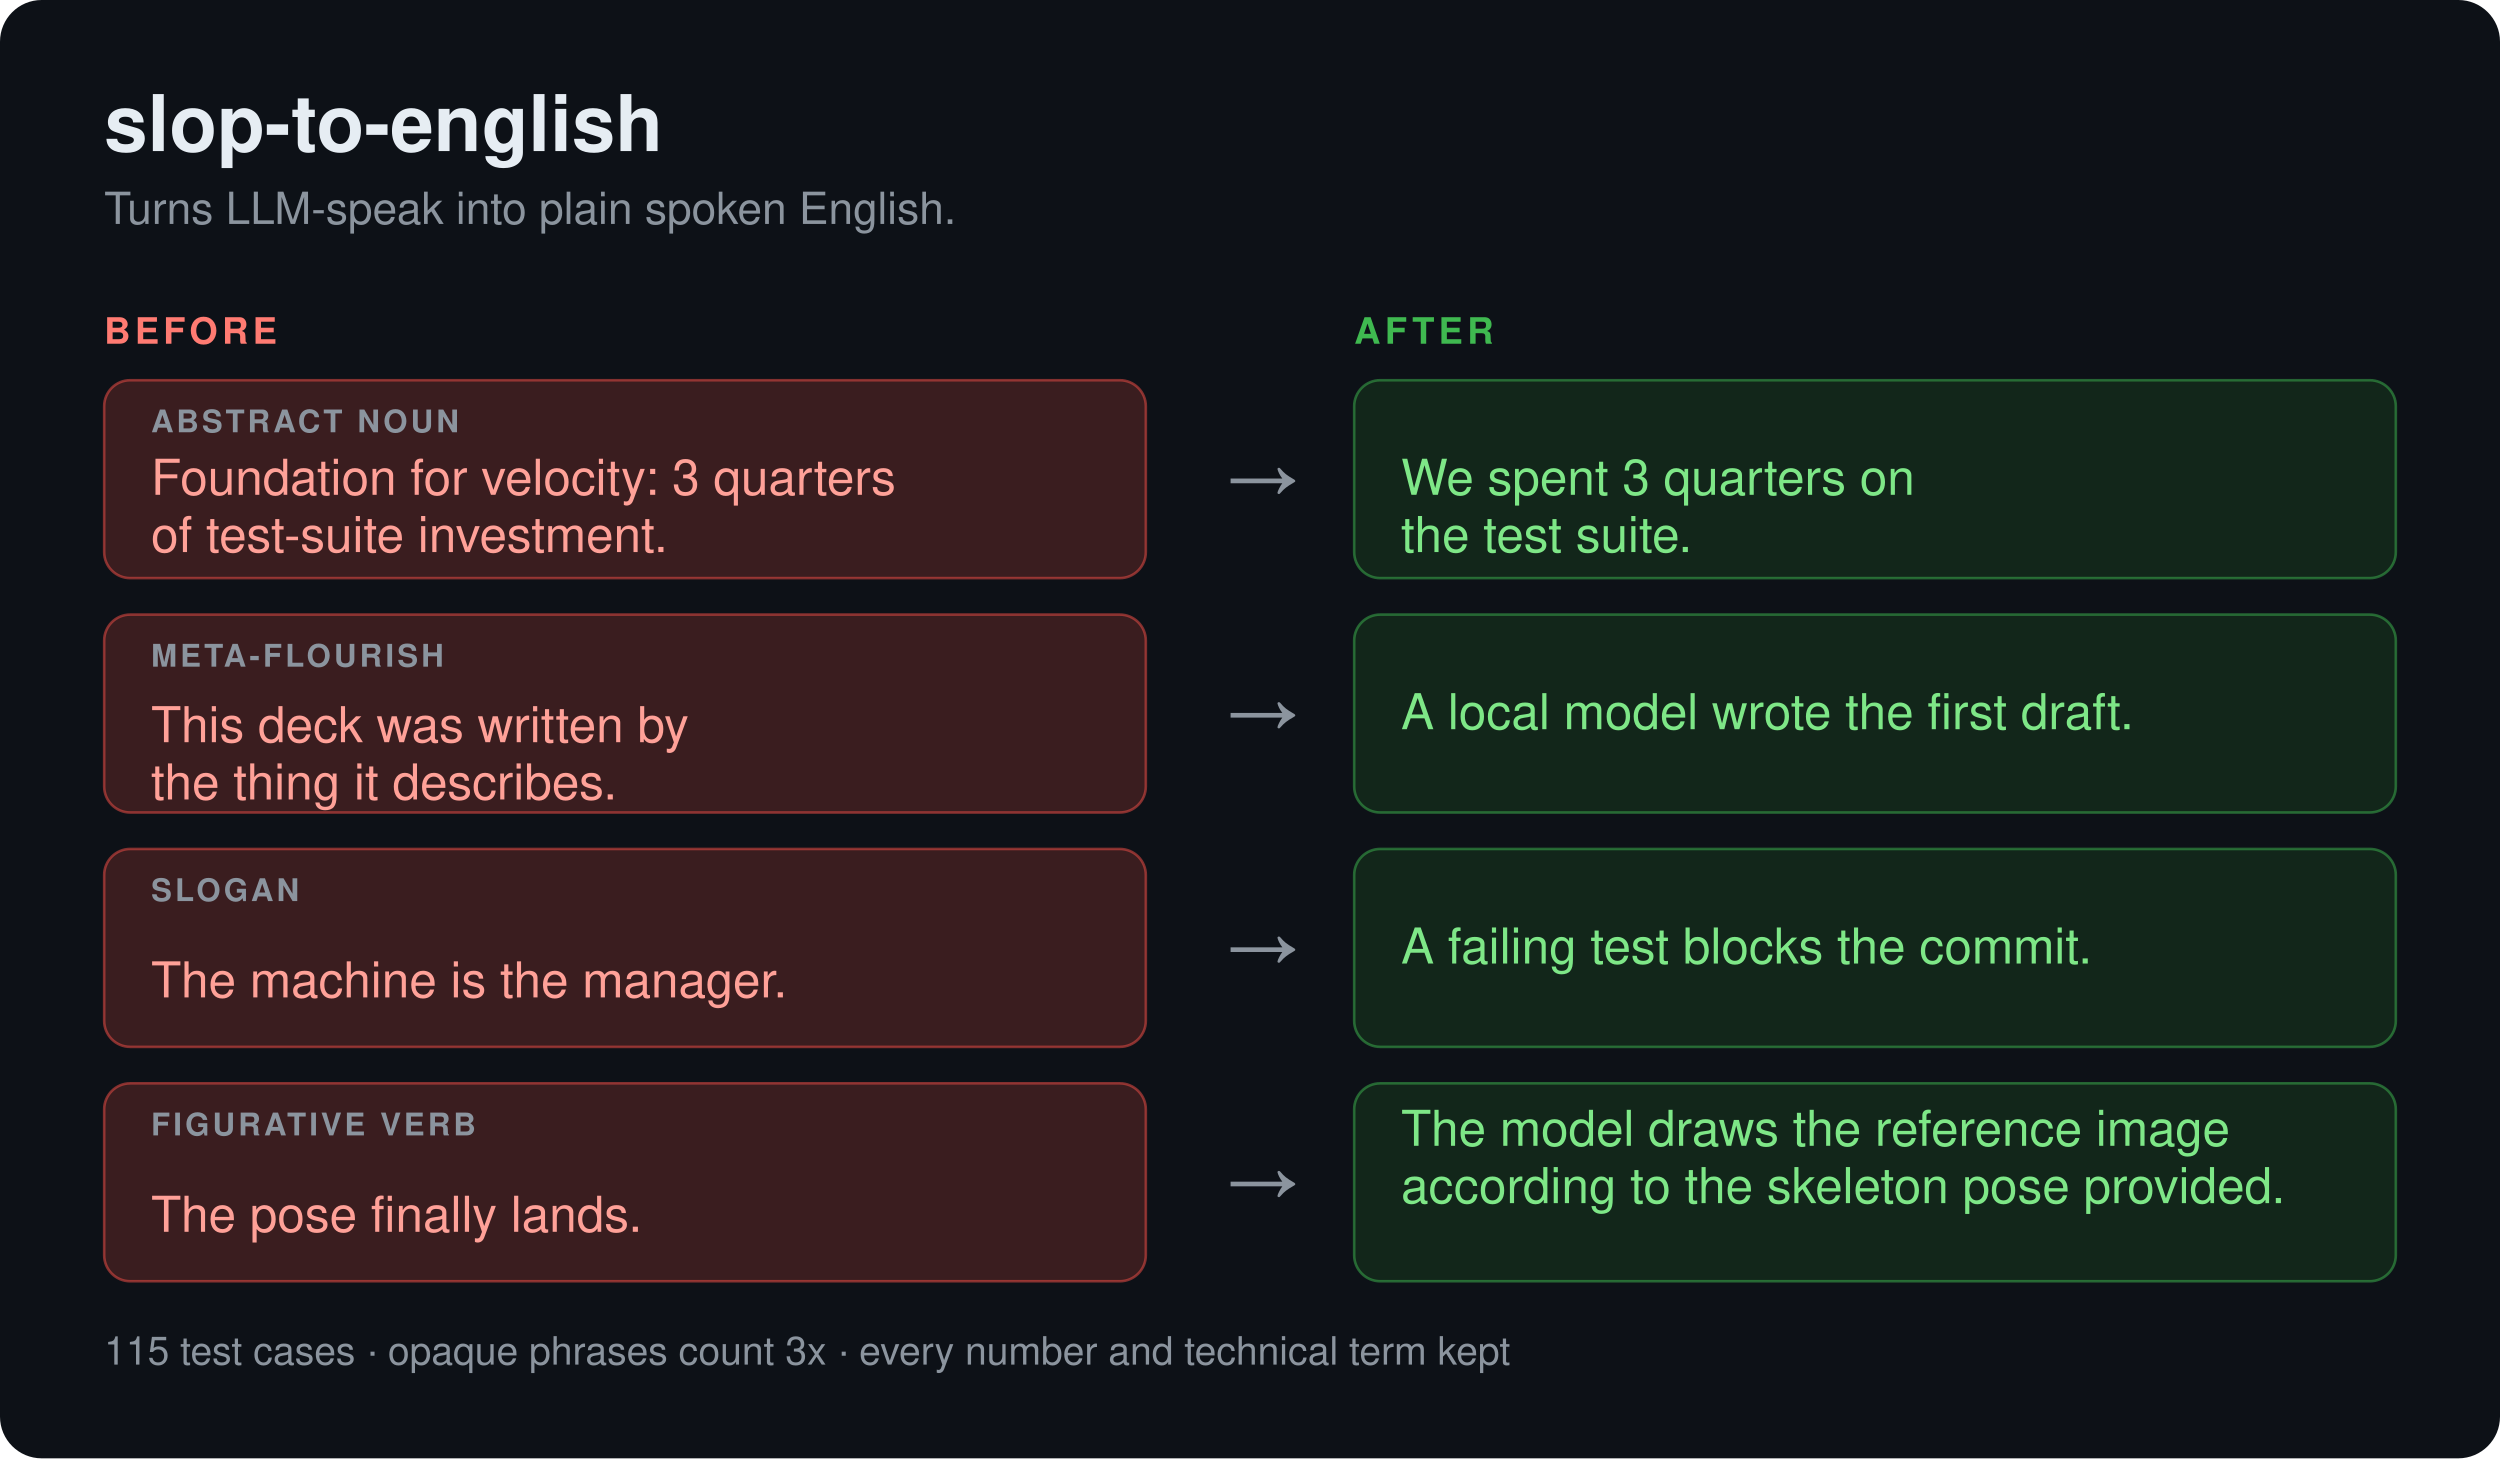
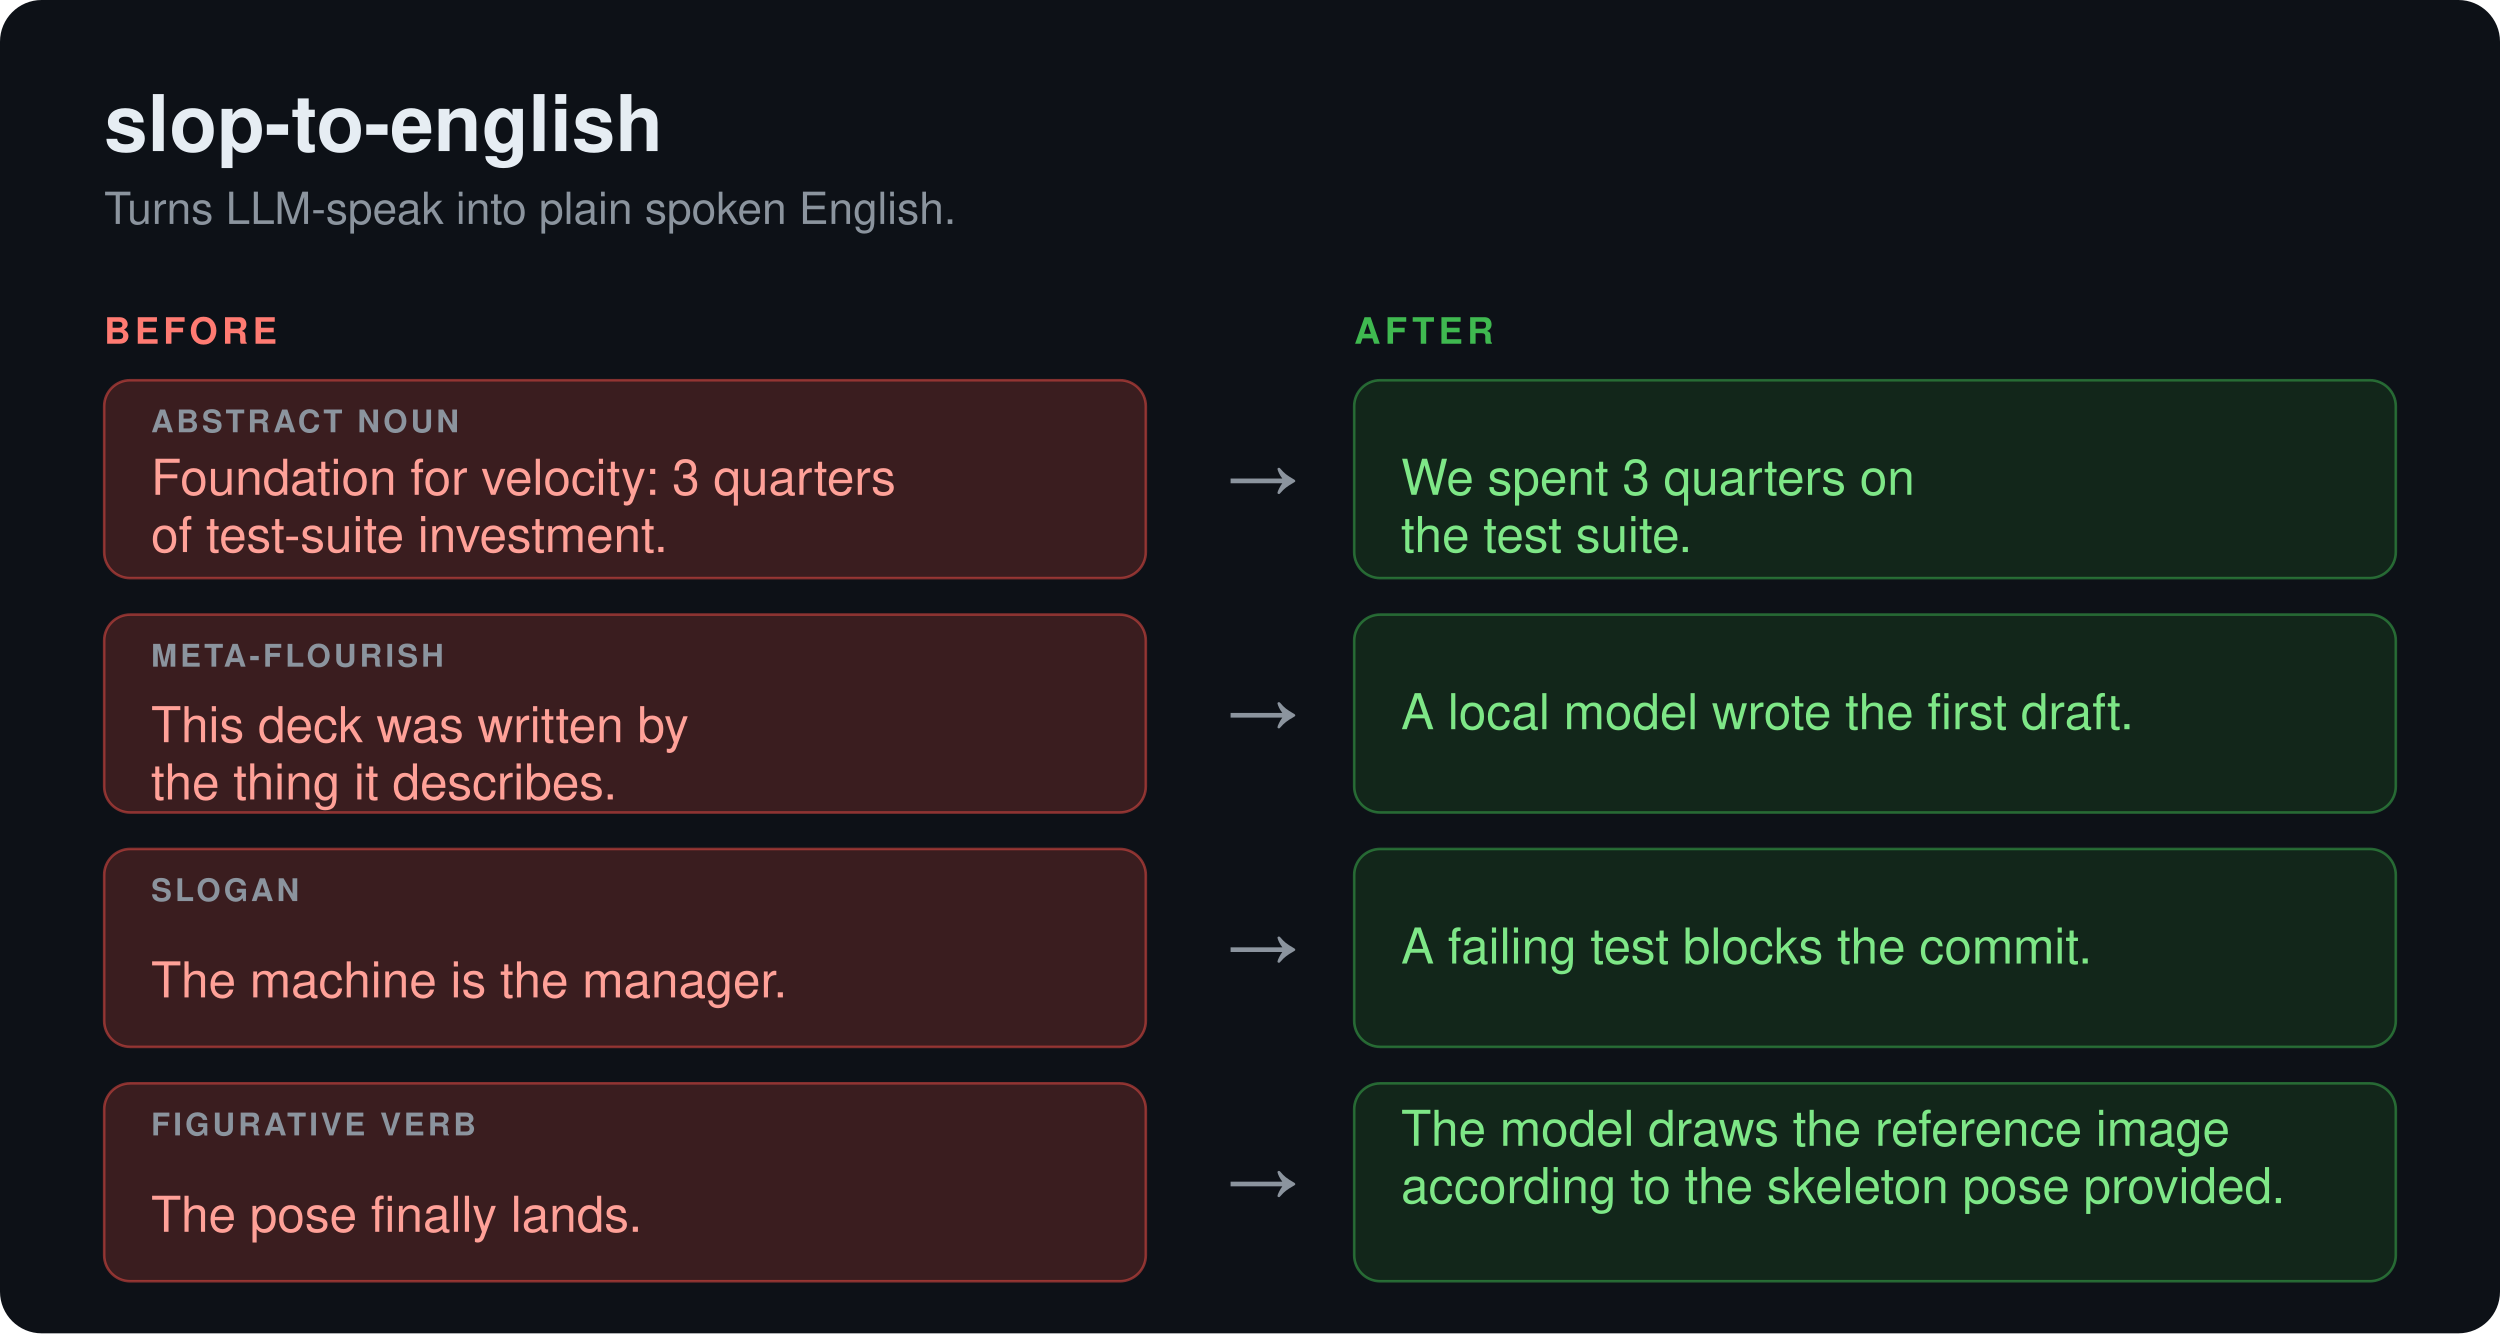
- <svg xmlns="http://www.w3.org/2000/svg" viewBox="0 0 960 560" width="960" height="560" role="img" aria-label="LLM-speak on the left, plain English on the right">
+ <svg xmlns="http://www.w3.org/2000/svg" viewBox="0 0 960 512" width="960" height="512" role="img" aria-label="LLM-speak on the left, plain English on the right">
  <style>
    text{font-family:-apple-system,"Segoe UI",Helvetica,Arial,sans-serif}
    .t{font-size:30px;font-weight:700;fill:#e6edf3}
    .s{font-size:17px;fill:#8b949e}
    .h{font-size:14px;font-weight:700;letter-spacing:.12em}
    .b{font-size:19px;fill:#ffa198}
    .a{font-size:19px;fill:#7ee787}
    .k{font-size:15px;fill:#8b949e}
    .tag{font-size:12px;font-weight:700;letter-spacing:.1em;fill:#8b949e}
  </style>
-   <rect width="960" height="560" rx="16" fill="#0d1117" />
+   <rect width="960" height="512" rx="16" fill="#0d1117" />
  <text x="40" y="58" class="t">slop-to-english</text>
  <text x="40" y="86" class="s">Turns LLM-speak into plain spoken English.</text>
  <text x="40" y="132" class="h" fill="#ff7b72">BEFORE</text>
  <text x="520" y="132" class="h" fill="#3fb950">AFTER</text>
  <rect x="40" y="146" width="400" height="76" rx="10" fill="#3a1d1f" stroke="#f85149" stroke-opacity=".5" />
  <text x="58" y="166" class="tag">ABSTRACT NOUN</text>
  <text x="58" y="190" class="b">Foundation for velocity: 3 quarters</text>
  <text x="58" y="212" class="b">of test-suite investment.</text>
  <text x="470" y="194" font-size="30" fill="#8b949e">→</text>
  <rect x="520" y="146" width="400" height="76" rx="10" fill="#12261a" stroke="#3fb950" stroke-opacity=".5" />
  <text x="538" y="190" class="a">We spent 3 quarters on</text>
  <text x="538" y="212" class="a">the test suite.</text>
  <rect x="40" y="236" width="400" height="76" rx="10" fill="#3a1d1f" stroke="#f85149" stroke-opacity=".5" />
  <text x="58" y="256" class="tag">META-FLOURISH</text>
  <text x="58" y="285" class="b">This deck was written by</text>
  <text x="58" y="307" class="b">the thing it describes.</text>
  <text x="470" y="284" font-size="30" fill="#8b949e">→</text>
  <rect x="520" y="236" width="400" height="76" rx="10" fill="#12261a" stroke="#3fb950" stroke-opacity=".5" />
  <text x="538" y="280" class="a">A local model wrote the first draft.</text>
  <rect x="40" y="326" width="400" height="76" rx="10" fill="#3a1d1f" stroke="#f85149" stroke-opacity=".5" />
  <text x="58" y="346" class="tag">SLOGAN</text>
  <text x="58" y="383" class="b">The machine is the manager.</text>
  <text x="470" y="374" font-size="30" fill="#8b949e">→</text>
  <rect x="520" y="326" width="400" height="76" rx="10" fill="#12261a" stroke="#3fb950" stroke-opacity=".5" />
  <text x="538" y="370" class="a">A failing test blocks the commit.</text>
  <rect x="40" y="416" width="400" height="76" rx="10" fill="#3a1d1f" stroke="#f85149" stroke-opacity=".5" />
  <text x="58" y="436" class="tag">FIGURATIVE VERB</text>
  <text x="58" y="473" class="b">The pose finally lands.</text>
  <text x="470" y="464" font-size="30" fill="#8b949e">→</text>
  <rect x="520" y="416" width="400" height="76" rx="10" fill="#12261a" stroke="#3fb950" stroke-opacity=".5" />
  <text x="538" y="440" class="a">The model draws the reference image</text>
  <text x="538" y="462" class="a">according to the skeleton pose provided.</text>
-   <text x="40" y="524" class="k">115 test cases  ·  opaque phrases count 3x  ·  every number and technical term kept</text>
</svg>
